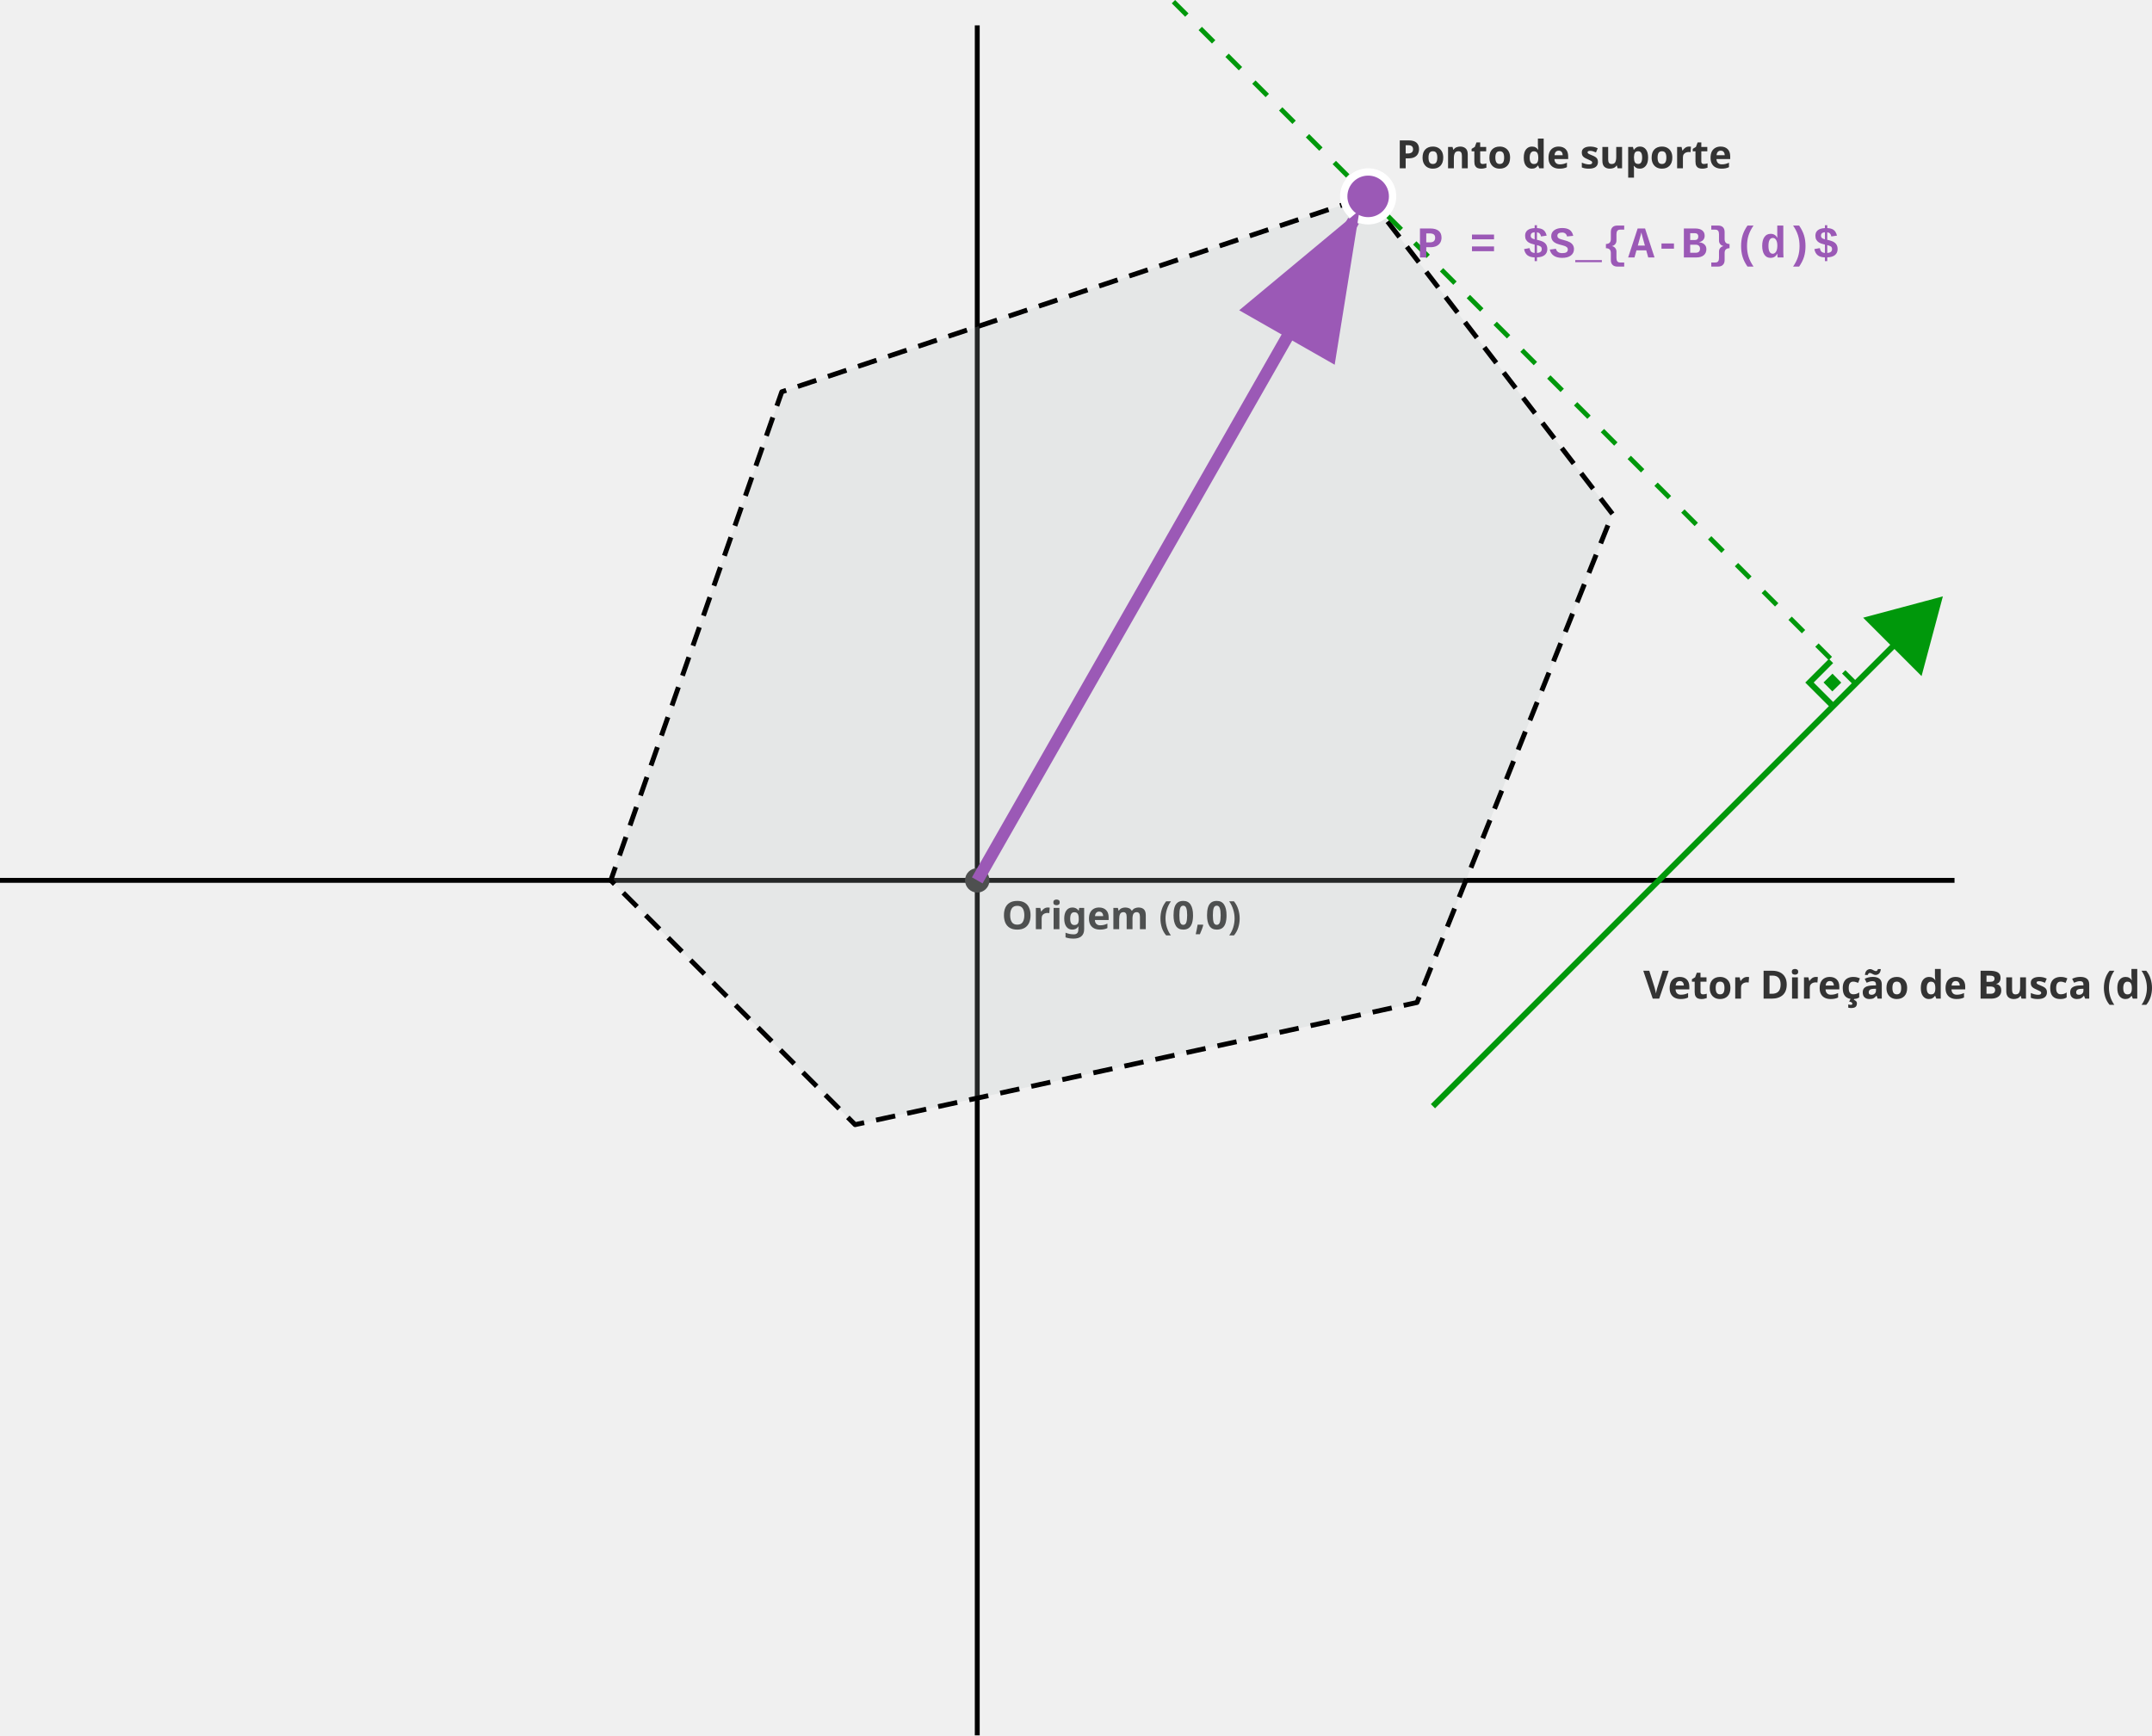
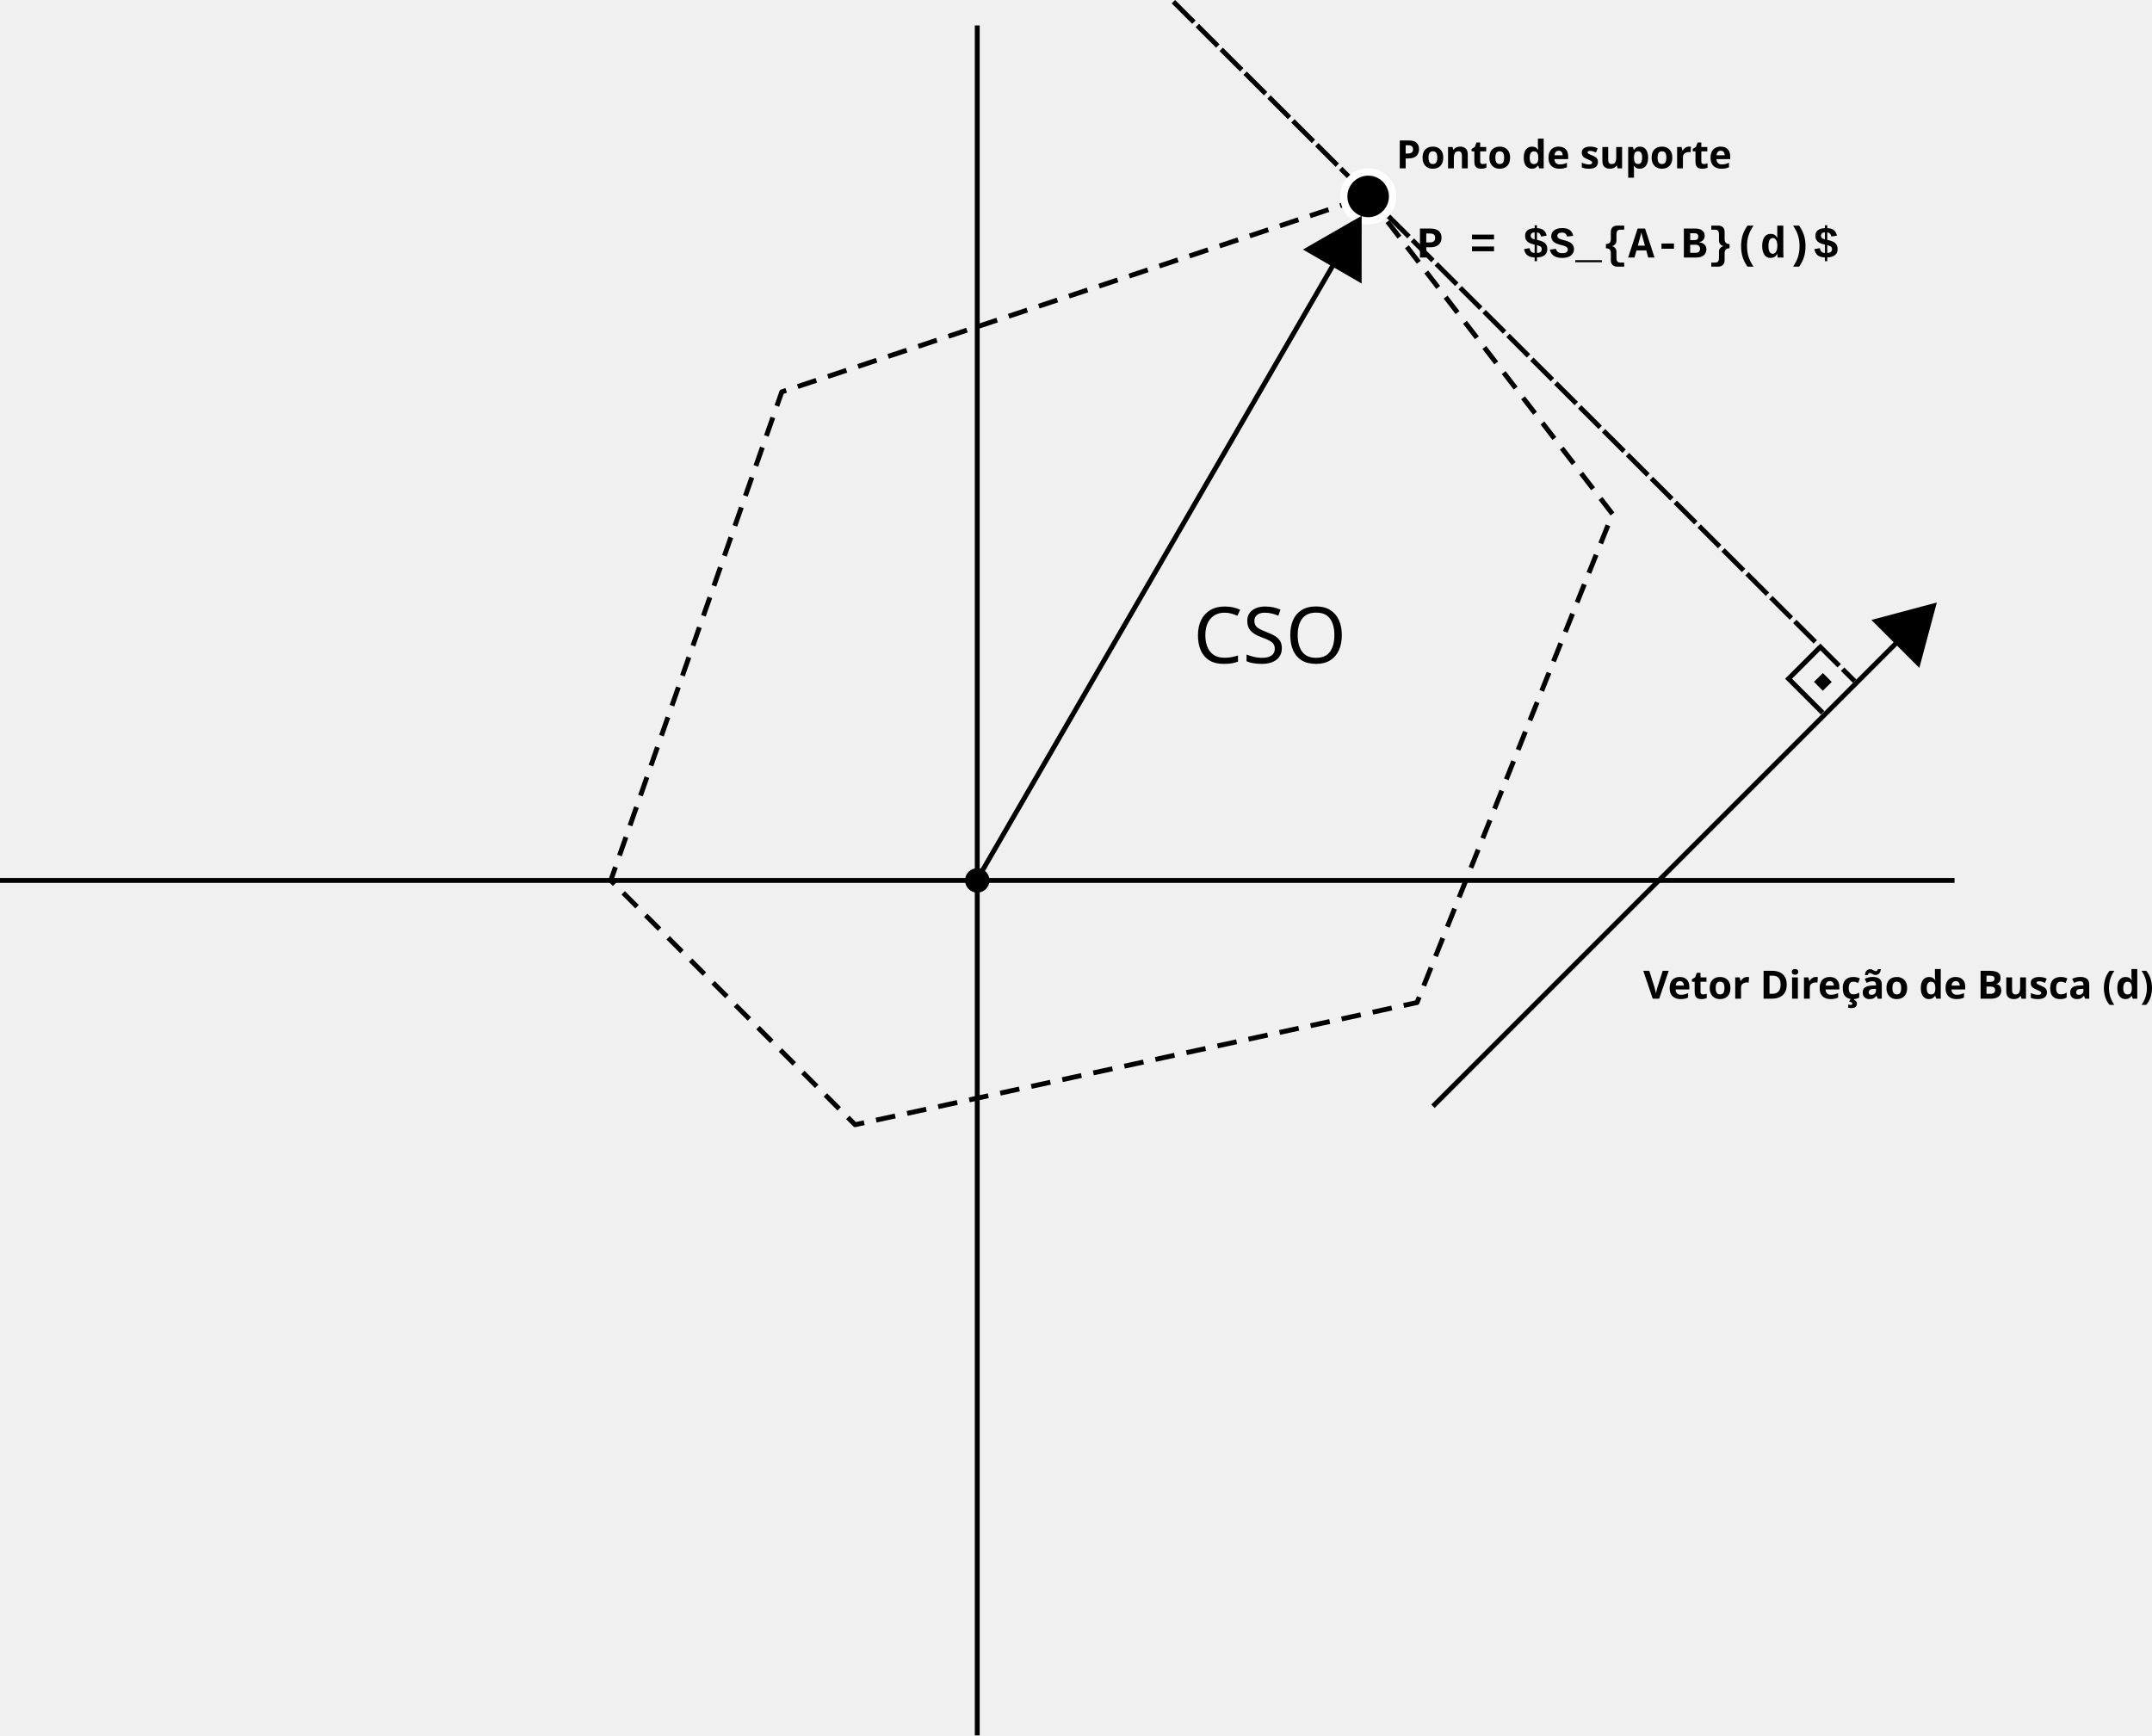
- <svg xmlns="http://www.w3.org/2000/svg" viewBox="-400 -350 880.833 710.389" width="880.833" height="710.389" version="1.1" id="svg1791">
+ <svg xmlns="http://www.w3.org/2000/svg" viewBox="-400 -350 880.833 710.411" width="880.833" height="710.411" version="1.1" id="svg1791">
  <defs id="defs1738">
-     <marker style="overflow:visible" id="TriangleStart" refX="0" refY="0" orient="auto-start-reverse" markerWidth="12" markerHeight="14.4" viewBox="0 0 5.324 6.155" preserveAspectRatio="xMidYMid">
+     <marker style="overflow:visible" id="TriangleStart" refX="0" refY="0" orient="auto-start-reverse" markerWidth="12" markerHeight="13.873" viewBox="0 0 5.324 6.155" preserveAspectRatio="xMidYMid">
      <path transform="scale(0.5)" style="fill:context-stroke;fill-rule:evenodd;stroke:context-stroke;stroke-width:1pt" d="M 5.77,0 -2.88,5 V -5 Z" id="path135" />
-     </marker>
-     <marker id="arrowhead-d" markerWidth="10" markerHeight="7" refX="9" refY="3.5" orient="auto">
-       <polygon points="0,0 10,3.5 0,7 " fill="#2ecc71" id="polygon1730" />
-     </marker>
-     <marker id="arrowhead-res" markerWidth="12" markerHeight="9" refX="11" refY="4.5" orient="auto">
-       <polygon points="0,9 0,0 12,4.5 " fill="#9b59b6" id="polygon1733" />
    </marker>
    <style id="style1736">
      .label { font-family: sans-serif; font-size: 16px; fill: #333; }
      .title { font-family: sans-serif; font-size: 22px; font-weight: bold; fill: #2c3e50; text-anchor: middle;}
      .sub-label { font-family: sans-serif; font-size: 14px; fill: #7f8c8d; font-style: italic;}
      .vector-label { font-weight: bold; font-size: 16px;}
      .formula { font-family: 'Courier New', monospace; font-weight: bold; font-size: 18px;}
    </style>
  </defs>
-   <line x1="-400" y1="10.389" x2="400" y2="10.389" stroke="#eee" stroke-width="2" id="line1742" style="stroke:#000000;stroke-opacity:1" />
-   <line x1="0" y1="-339.611" x2="0" y2="360.389" stroke="#eee" stroke-width="2" id="line1744" style="stroke:#000000;stroke-opacity:1" />
-   <circle cx="0" cy="10.389" r="5" fill="#333333" id="circle1746" />
-   <text x="10" y="30.389" class="label" font-weight="bold" id="text1748">Origem (0,0)</text>
-   <g id="input-direction" transform="translate(182.6095,141.4446)">
-     <text x="90" y="-82.632" class="label vector-label" fill="#2ecc71" id="text1754">Vetor Direção de Busca (d)</text>
-     <path style="fill:#333333;stroke:#00980b;stroke-width:2.437;stroke-dasharray:none;stroke-opacity:1;marker-end:url(#TriangleStart)" d="M 3.913,-38.595 198.833,-233.516" id="path420" />
-     <rect style="fill:#00980b;fill-opacity:1;stroke:none;stroke-width:4.526;stroke-dasharray:none;stroke-opacity:1" id="rect4121" width="5.132" height="5.132" x="265.471" y="-36.368" transform="rotate(-44.52079)" />
+   <line x1="-400" y1="10.411" x2="400" y2="10.411" stroke="#eee" stroke-width="2" id="line1742" style="stroke:#000000;stroke-opacity:1" />
+   <line x1="0" y1="-339.589" x2="0" y2="360.411" stroke="#eee" stroke-width="2" id="line1744" style="stroke:#000000;stroke-opacity:1" />
+   <circle cx="0" cy="10.411" r="5" fill="#333333" id="circle1746" style="fill:#000000;fill-opacity:1" />
+   <g id="input-direction" transform="translate(182.6095,141.4667)">
+     <text x="90" y="-82.632" class="label vector-label" fill="#2ecc71" id="text1754" style="fill:#000000;fill-opacity:1">Vetor Direção de Busca (d)</text>
+     <path style="fill:#333333;stroke:#000000;stroke-width:2;stroke-dasharray:none;stroke-opacity:1;marker-end:url(#TriangleStart)" d="M 3.913,-38.595 198.833,-233.516" id="path420" />
+     <rect style="fill:#000000;fill-opacity:1;stroke:none;stroke-width:4.526;stroke-dasharray:none;stroke-opacity:1" id="rect4121" width="5.132" height="5.132" x="262.88" y="-39.307" transform="rotate(-44.52079)" />
  </g>
-   <g id="minkowski-space" transform="translate(0,10.38892)">
-     <path d="M 160,-280 260,-150 180,50 -50,100 -150,0 -80,-200 Z" fill="#bdc3c7" opacity="0.15" stroke="#7f8c8d" stroke-width="2" stroke-dasharray="8, 5" stroke-linejoin="round" id="path1759" style="opacity:1;fill:#bdc3c7;fill-opacity:0.2;stroke:#000000;stroke-opacity:1" />
+   <g id="minkowski-space" transform="translate(0,10.41099)">
+     <path d="M 160,-280 260,-150 180,50 -50,100 -150,0 -80,-200 Z" fill="#bdc3c7" opacity="0.15" stroke="#7f8c8d" stroke-width="2" stroke-dasharray="8, 5" stroke-linejoin="round" id="path1759" style="opacity:1;fill:none;fill-opacity:0.2;stroke:#000000;stroke-opacity:1" />
    <g id="result-point-highlight">
-       <line x1="80.297" y1="-359.703" x2="362.486" y2="-77.514" stroke="#2ecc71" stroke-width="1" stroke-dasharray="4" opacity="0.6" id="line1763" style="opacity:1;fill:none;fill-opacity:1;stroke:#00980b;stroke-width:1.94;stroke-dasharray:7.76;stroke-dashoffset:0;stroke-opacity:1" />
-       <circle cx="160" cy="-280" r="10" fill="#9b59b6" stroke="#ffffff" stroke-width="3" id="circle1765" />
-       <text xml:space="preserve" style="font-size:16px;fill:#000000;stroke-dasharray:4, 1" x="171.5" y="-291.5" id="text447">
-         <tspan id="tspan445" x="171.5" y="-291.5" style="font-style:normal;font-variant:normal;font-weight:bold;font-stretch:normal;font-size:16px;font-family:sans-serif;-inkscape-font-specification:'sans-serif Bold';fill:#333333;fill-opacity:1">Ponto de suporte</tspan>
+       <line x1="80.288" y1="-359.712" x2="359.14" y2="-81.551" stroke="#2ecc71" stroke-width="1" stroke-dasharray="4" opacity="0.6" id="line1763" style="opacity:1;fill:none;fill-opacity:1;stroke:#000000;stroke-width:1.974;stroke-dasharray:11.843, 1.974;stroke-dashoffset:0;stroke-opacity:1" />
+       <circle cx="160" cy="-280" r="10" fill="#9b59b6" stroke="#ffffff" stroke-width="3" id="circle1765" style="fill:#000000;fill-opacity:1" />
+       <text xml:space="preserve" style="font-size:16px;fill:#000000;fill-opacity:1;stroke-dasharray:4, 1" x="171.5" y="-291.5" id="text447">
+         <tspan id="tspan445" x="171.5" y="-291.5" style="font-style:normal;font-variant:normal;font-weight:bold;font-stretch:normal;font-size:16px;font-family:sans-serif;-inkscape-font-specification:'sans-serif Bold';fill:#000000;fill-opacity:1">Ponto de suporte</tspan>
      </text>
-       <text x="180" y="-255" class="formula" fill="#9b59b6" anchor="start" id="text1769">P = $S_{A-B}(d)$</text>
+       <text x="180" y="-255" class="formula" fill="#9b59b6" anchor="start" id="text1769" style="fill:#000000;fill-opacity:1">P = $S_{A-B}(d)$</text>
+       <text xml:space="preserve" style="font-style:normal;font-variant:normal;font-weight:normal;font-stretch:normal;font-size:32px;font-family:sans-serif;-inkscape-font-specification:sans-serif;fill:#000000;fill-opacity:1;stroke-width:2" x="88.378" y="-88.954" id="text312">
+         <tspan id="tspan310" x="88.378" y="-88.954" style="font-style:normal;font-variant:normal;font-weight:normal;font-stretch:normal;font-size:32px;font-family:sans-serif;-inkscape-font-specification:sans-serif">CSO</tspan>
+       </text>
    </g>
-     <line x1="0" y1="0" x2="154" y2="-270" stroke="#9b59b6" stroke-width="5" marker-end="url(#arrowhead-res)" id="line1772" />
+     <path style="fill:none;fill-opacity:0.2;stroke:#000000;stroke-width:2;stroke-dasharray:none;stroke-opacity:1;marker-end:url(#TriangleStart)" d="m 0.269,-0.872 149.054,-257.356" id="path3206" />
  </g>
-   <path style="fill:none;stroke:#00980b;stroke-width:2.437;stroke-dasharray:none;stroke-opacity:1" d="m 349.458,-79.416 -8.825,8.825 9.665,9.665" id="path1441" />
+   <path style="fill:none;stroke:#000000;stroke-width:2;stroke-dasharray:none;stroke-opacity:1" d="m 344.798,-84.875 -12.724,12.724 13.936,13.936" id="path1441" />
</svg>
